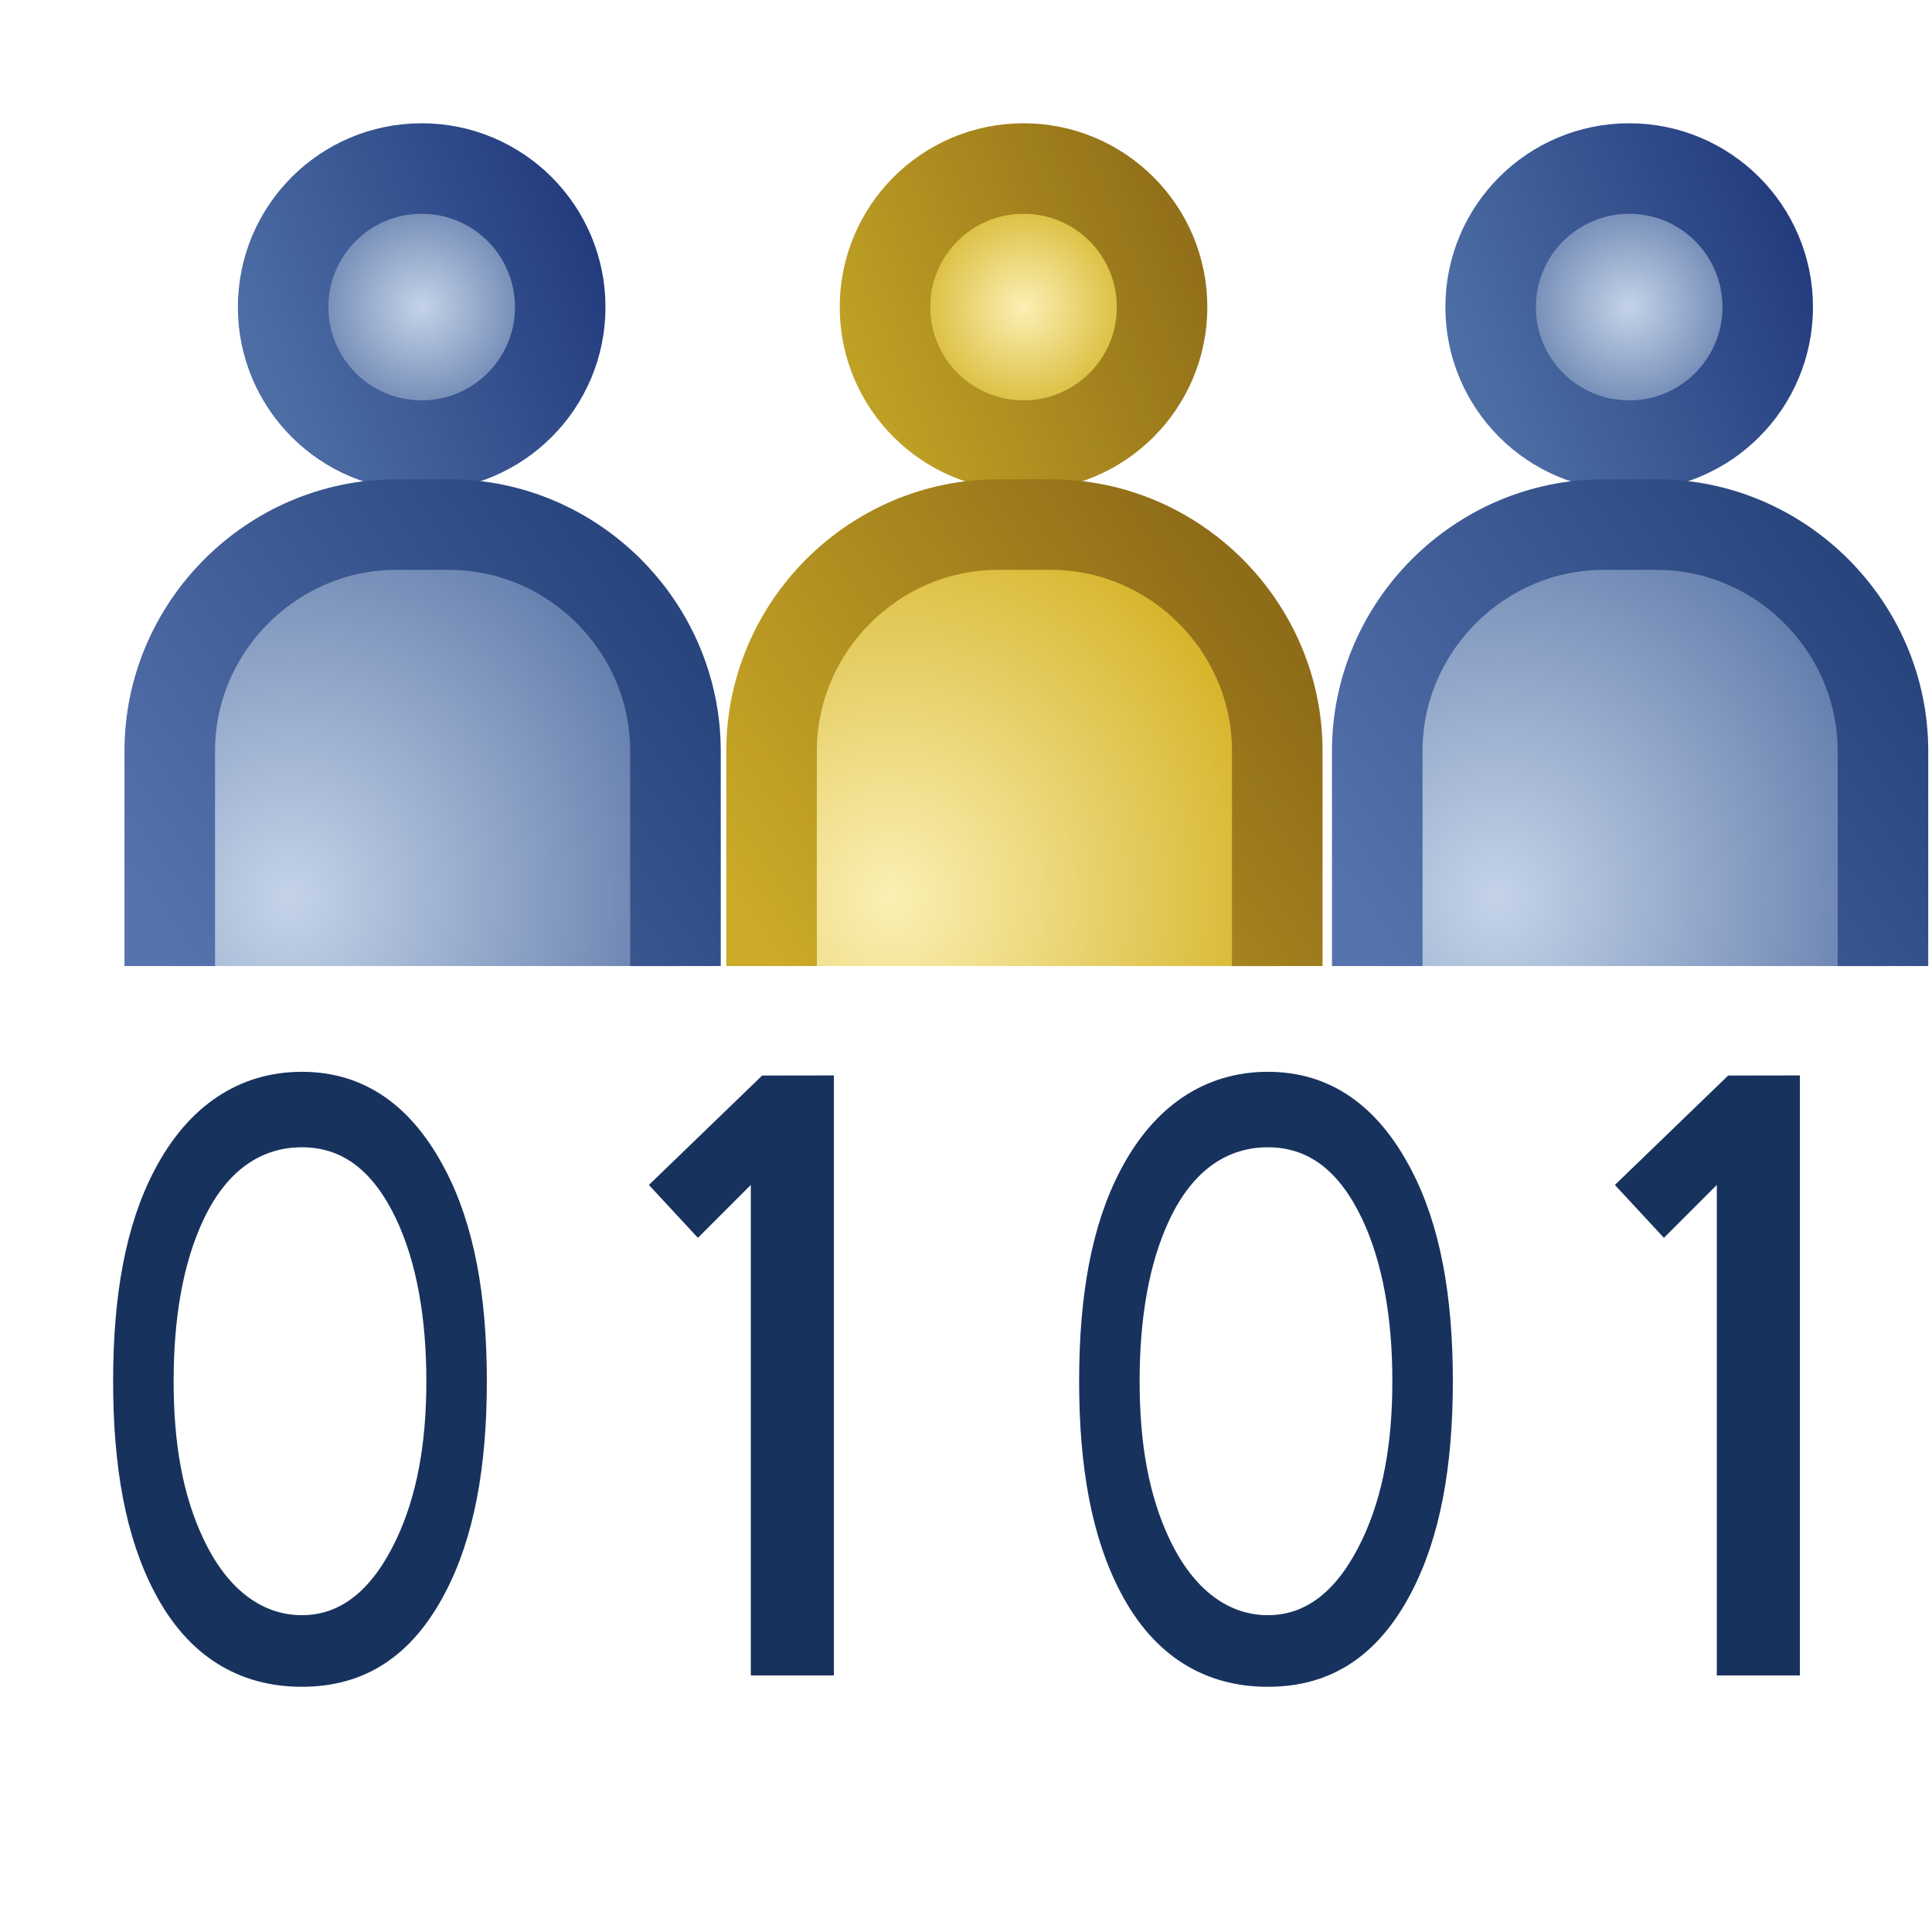
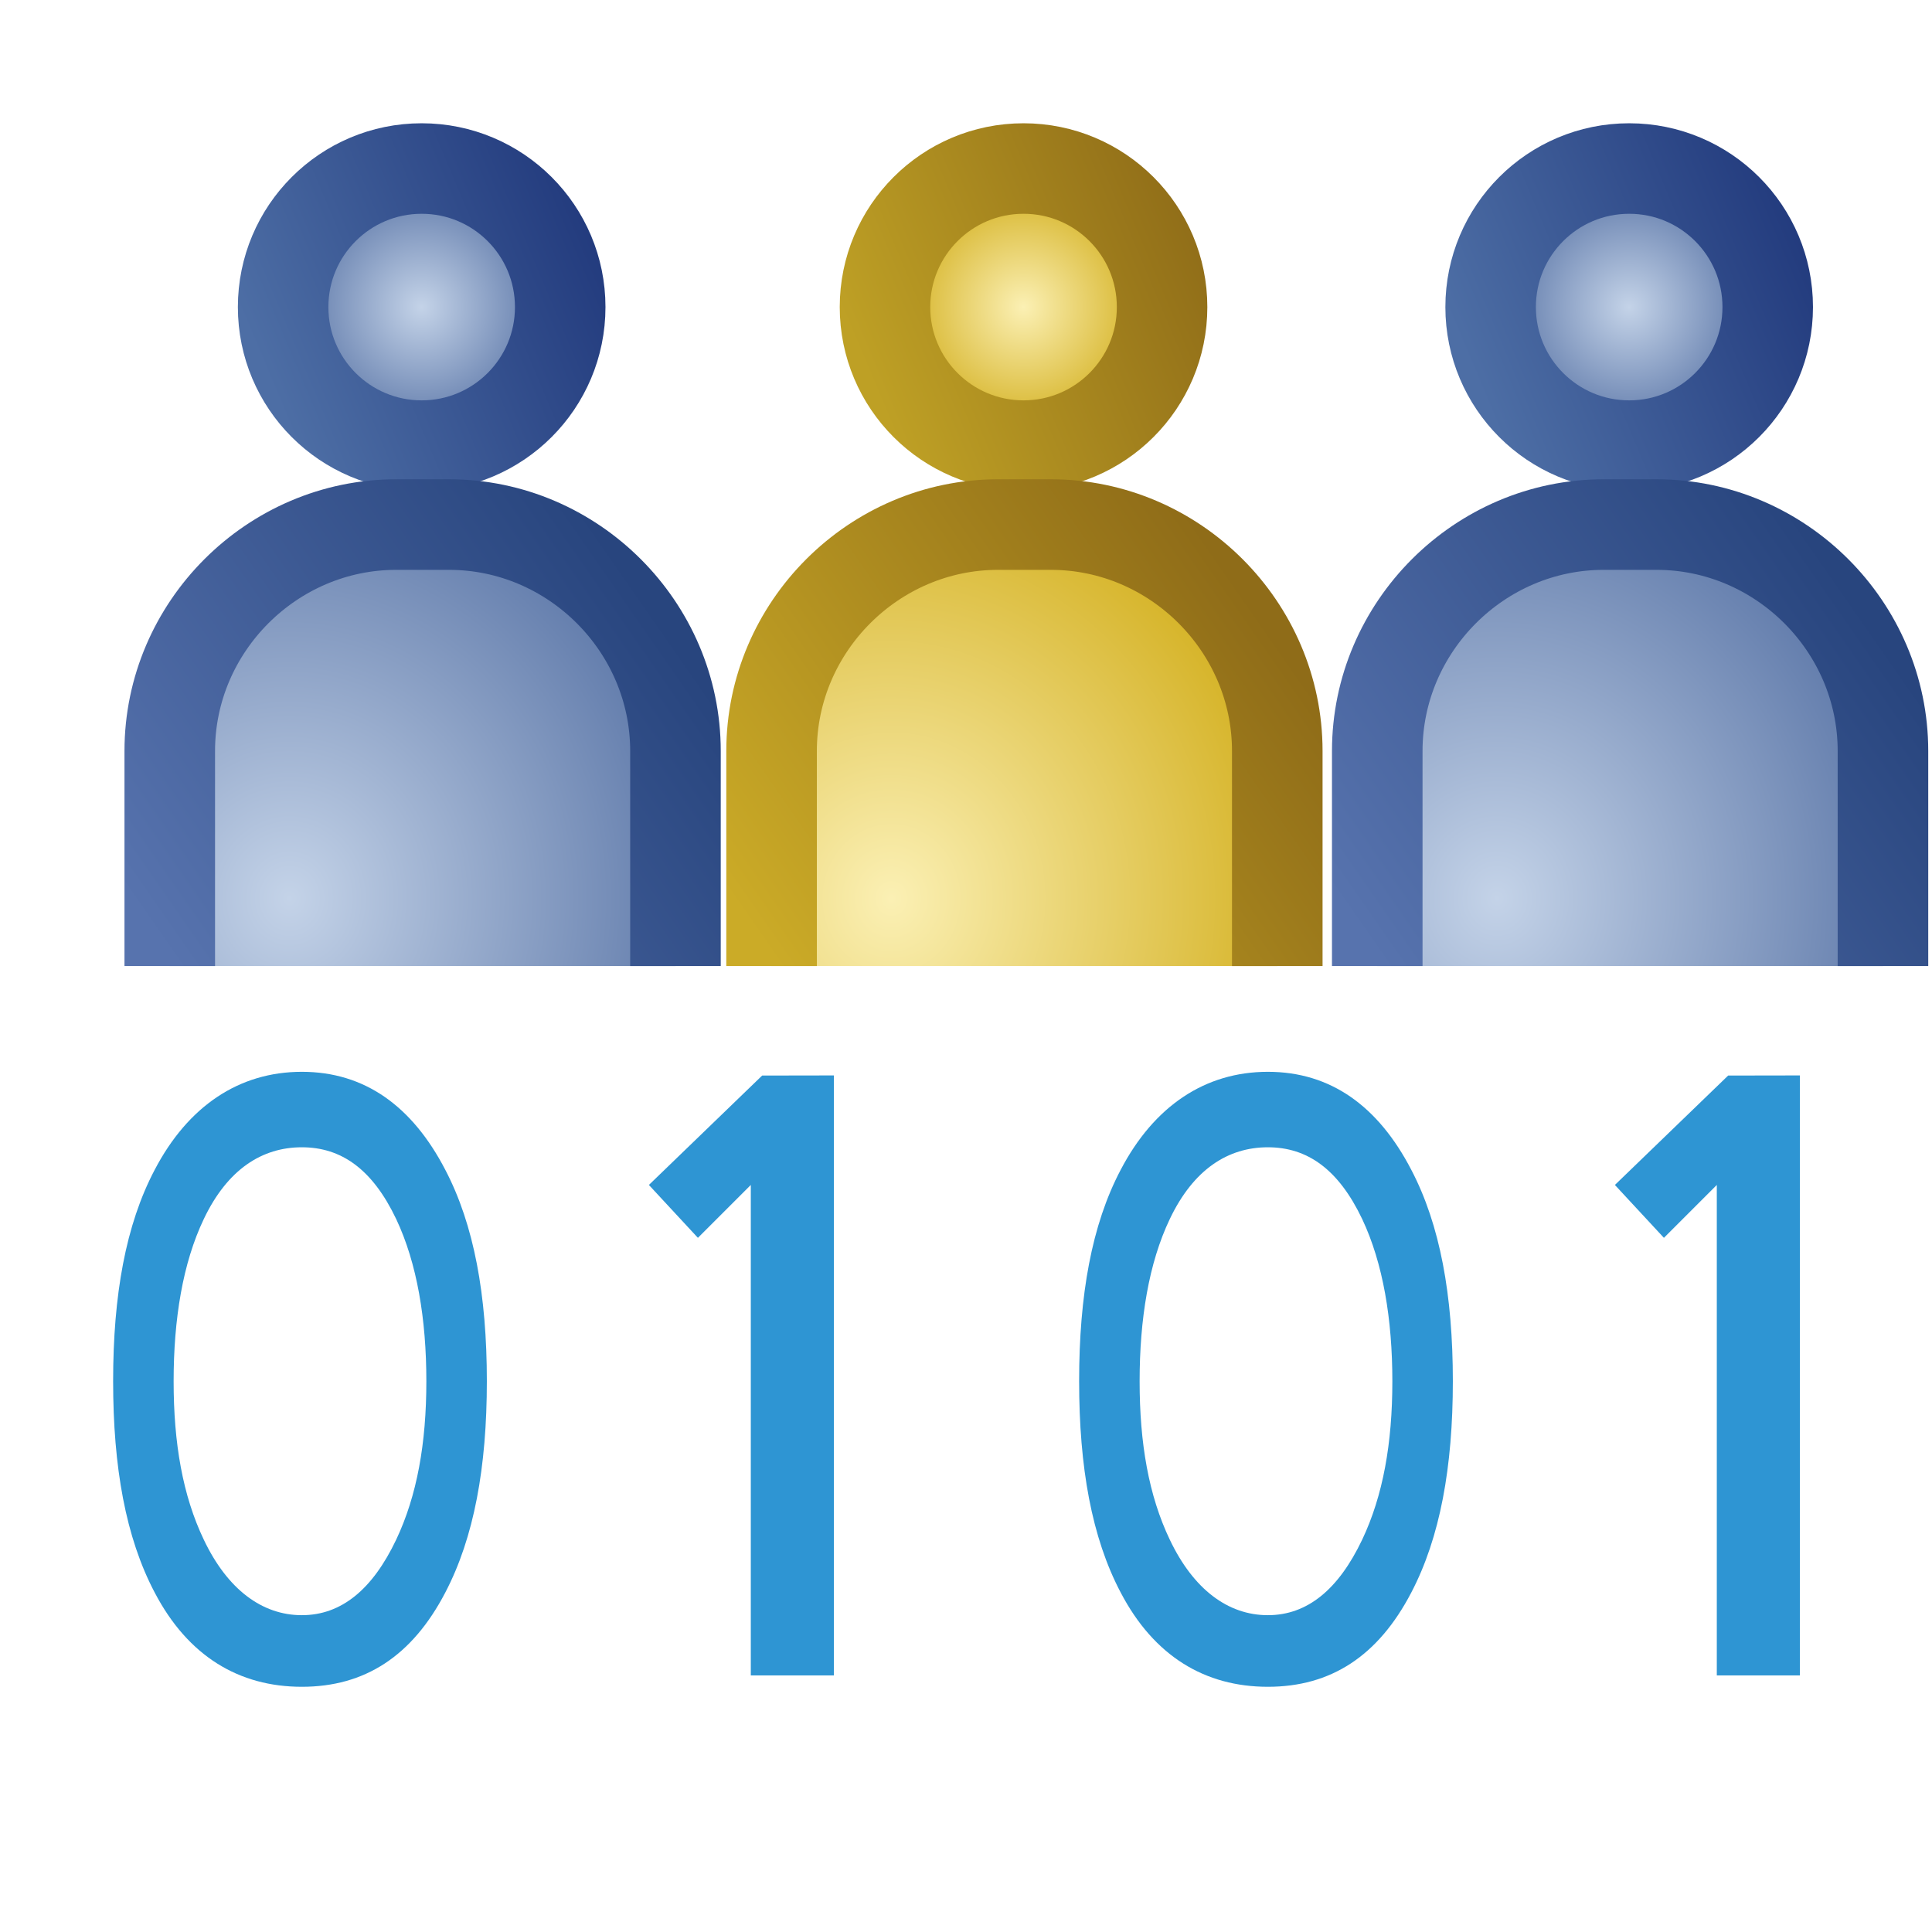
<svg xmlns="http://www.w3.org/2000/svg" xmlns:xlink="http://www.w3.org/1999/xlink" width="16" height="16" id="svg2" version="1.1">
  <defs id="defs4">
    <linearGradient id="linearGradient5139">
      <stop id="stop5141" offset="0" style="stop-color:#fbf0b4;stop-opacity:1" />
      <stop id="stop5143" offset="1" style="stop-color:#d6b429;stop-opacity:1" />
    </linearGradient>
    <linearGradient id="linearGradient5133">
      <stop id="stop5135" offset="0" style="stop-color:#bea025;stop-opacity:1" />
      <stop id="stop5137" offset="1" style="stop-color:#8f6c18;stop-opacity:1" />
    </linearGradient>
    <linearGradient id="linearGradient4901">
      <stop style="stop-color:#4d6ea5;stop-opacity:1" offset="0" id="stop4903" />
      <stop style="stop-color:#21397c;stop-opacity:1" offset="1" id="stop4905" />
    </linearGradient>
    <linearGradient id="linearGradient4877">
      <stop style="stop-color:#c4d3e8;stop-opacity:1;" offset="0" id="stop4879" />
      <stop style="stop-color:#647ead;stop-opacity:1" offset="1" id="stop4881" />
    </linearGradient>
    <radialGradient xlink:href="#linearGradient4877" id="radialGradient4883" cx="3.491" cy="2.543" fx="3.491" fy="2.543" r="1.29" gradientUnits="userSpaceOnUse" gradientTransform="matrix(0.6444985,0,0,0.6444985,1.241176,0.9039951)" />
    <linearGradient xlink:href="#linearGradient4901" id="linearGradient4908" x1="2.201" y1="2.543" x2="4.603" y2="1.532" gradientUnits="userSpaceOnUse" />
    <linearGradient id="linearGradient4887-7">
      <stop id="stop4889-4" offset="0" style="stop-color:#c4d3e8;stop-opacity:1;" />
      <stop id="stop4891-0" offset="1" style="stop-color:#647ead;stop-opacity:1" />
    </linearGradient>
    <linearGradient id="linearGradient4893-4">
      <stop style="stop-color:#5773ae;stop-opacity:1" offset="0" id="stop4895-8" />
      <stop style="stop-color:#28457e;stop-opacity:1" offset="1" id="stop4897-8" />
    </linearGradient>
    <radialGradient xlink:href="#linearGradient4887-7" id="radialGradient4975" gradientUnits="userSpaceOnUse" gradientTransform="matrix(1.323721,1.8264719e-5,-1.9675405e-5,1.425959,23.05805,-450.0946)" cx="-9.382" cy="1056.691" fx="-9.382" fy="1056.691" r="2.457" />
    <linearGradient xlink:href="#linearGradient4893-4" id="linearGradient4977" gradientUnits="userSpaceOnUse" gradientTransform="translate(20,0)" x1="-10.735" y1="1056.659" x2="-6.693" y2="1053.848" />
    <radialGradient xlink:href="#linearGradient4887-7-5" id="radialGradient4975-4" gradientUnits="userSpaceOnUse" gradientTransform="matrix(1.323721,1.8264719e-5,-1.9675405e-5,1.425959,33.05805,-450.0946)" cx="-9.382" cy="1056.691" fx="-9.382" fy="1056.691" r="2.457" />
    <linearGradient id="linearGradient4887-7-5">
      <stop id="stop4889-4-5" offset="0" style="stop-color:#c4d3e8;stop-opacity:1;" />
      <stop id="stop4891-0-1" offset="1" style="stop-color:#647ead;stop-opacity:1" />
    </linearGradient>
    <linearGradient xlink:href="#linearGradient4893-4-1" id="linearGradient4977-7" gradientUnits="userSpaceOnUse" gradientTransform="translate(30,-1.1467173e-6)" x1="-10.735" y1="1056.659" x2="-6.693" y2="1053.848" />
    <linearGradient id="linearGradient4893-4-1">
      <stop style="stop-color:#5773ae;stop-opacity:1" offset="0" id="stop4895-8-1" />
      <stop style="stop-color:#28457e;stop-opacity:1" offset="1" id="stop4897-8-5" />
    </linearGradient>
    <linearGradient id="linearGradient4877-7">
      <stop style="stop-color:#c4d3e8;stop-opacity:1;" offset="0" id="stop4879-6" />
      <stop style="stop-color:#647ead;stop-opacity:1" offset="1" id="stop4881-1" />
    </linearGradient>
    <linearGradient id="linearGradient4901-2">
      <stop style="stop-color:#4d6ea5;stop-opacity:1" offset="0" id="stop4903-3" />
      <stop style="stop-color:#21397c;stop-opacity:1" offset="1" id="stop4905-2" />
    </linearGradient>
    <radialGradient r="1.29" fy="2.543" fx="3.491" cy="2.543" cx="3.491" gradientTransform="matrix(0.6444985,0,0,0.6444985,1.241176,0.9039951)" gradientUnits="userSpaceOnUse" id="radialGradient5007" xlink:href="#linearGradient4877-7" />
    <linearGradient y2="1.532" x2="4.603" y1="2.543" x1="2.201" gradientUnits="userSpaceOnUse" id="linearGradient5009" xlink:href="#linearGradient4901-2" />
    <radialGradient xlink:href="#linearGradient4887-7-5-7" id="radialGradient4975-4-2" gradientUnits="userSpaceOnUse" gradientTransform="matrix(1.323721,1.8264719e-5,-1.9675405e-5,1.425959,28.04243,-450.0946)" cx="-9.382" cy="1056.691" fx="-9.382" fy="1056.691" r="2.457" />
    <linearGradient id="linearGradient4887-7-5-7">
      <stop id="stop4889-4-5-9" offset="0" style="stop-color:#fbf0b4;stop-opacity:1" />
      <stop id="stop4891-0-1-5" offset="1" style="stop-color:#d6b429;stop-opacity:1" />
    </linearGradient>
    <linearGradient xlink:href="#linearGradient4893-4-1-3" id="linearGradient4977-7-4" gradientUnits="userSpaceOnUse" gradientTransform="translate(24.98438,-1.1467173e-6)" x1="-10.735" y1="1056.659" x2="-6.693" y2="1053.848" />
    <linearGradient id="linearGradient4893-4-1-3">
      <stop style="stop-color:#cbab27;stop-opacity:1" offset="0" id="stop4895-8-1-1" />
      <stop style="stop-color:#8f6c18;stop-opacity:1" offset="1" id="stop4897-8-5-2" />
    </linearGradient>
    <radialGradient r="1.29" fy="2.543" fx="3.491" cy="2.543" cx="3.491" gradientTransform="matrix(0.6444985,0,0,0.6444985,1.241176,0.9039951)" gradientUnits="userSpaceOnUse" id="radialGradient5084" xlink:href="#linearGradient5139" />
    <linearGradient y2="1.532" x2="4.603" y1="2.543" x1="2.201" gradientUnits="userSpaceOnUse" id="linearGradient5086" xlink:href="#linearGradient5133" />
  </defs>
  <g id="layer1" style="display:inline" transform="translate(0,-1036.362)">
    <g style="display:inline" id="g8159" transform="translate(-8.220116,-12.9047)">
-       <path style="font-size:7.731px;font-style:normal;font-variant:normal;font-weight:normal;font-stretch:normal;text-align:start;line-height:125%;letter-spacing:0px;word-spacing:0px;writing-mode:lr-tb;text-anchor:start;fill:#17325d;fill-opacity:1;stroke:none;display:inline;font-family:Gautami;-inkscape-font-specification:Gautami" d="m 10.72,1058.143 c -0.52,0 -0.943,0.284 -1.219,0.812 -0.24,0.455 -0.344,1.038 -0.344,1.75 -2e-7,0.712 0.104,1.295 0.344,1.75 0.276,0.528 0.699,0.781 1.219,0.781 0.52,0 0.913,-0.253 1.188,-0.781 0.238,-0.455 0.344,-1.038 0.344,-1.75 -3e-6,-0.712 -0.106,-1.295 -0.344,-1.75 -0.274,-0.528 -0.668,-0.812 -1.188,-0.812 z m 8,0 c -0.52,0 -0.943,0.284 -1.219,0.812 -0.24,0.455 -0.344,1.038 -0.344,1.75 0,0.712 0.104,1.295 0.344,1.75 0.276,0.528 0.699,0.781 1.219,0.781 0.52,0 0.913,-0.253 1.188,-0.781 0.238,-0.455 0.344,-1.038 0.344,-1.75 -3e-6,-0.712 -0.106,-1.295 -0.344,-1.75 -0.274,-0.528 -0.668,-0.812 -1.188,-0.812 z m -4.188,0.031 -0.938,0.906 0.406,0.438 0.438,-0.438 0,4.062 0.688,0 0,-4.969 z m 8,0 -0.938,0.906 0.406,0.438 0.438,-0.438 0,4.062 0.688,0 0,-4.969 z m -11.812,0.594 c 0.327,0 0.585,0.182 0.781,0.594 0.173,0.366 0.25,0.83 0.25,1.344 -2e-6,0.513 -0.077,0.947 -0.25,1.312 -0.196,0.412 -0.454,0.625 -0.781,0.625 -0.329,0 -0.616,-0.213 -0.812,-0.625 -0.175,-0.366 -0.25,-0.799 -0.25,-1.312 -7e-7,-0.513 0.075,-0.978 0.25,-1.344 0.196,-0.412 0.483,-0.594 0.812,-0.594 z m 8,0 c 0.327,0 0.585,0.182 0.781,0.594 0.173,0.366 0.25,0.83 0.25,1.344 -3e-6,0.513 -0.077,0.947 -0.25,1.312 -0.196,0.412 -0.454,0.625 -0.781,0.625 -0.329,0 -0.616,-0.213 -0.812,-0.625 -0.175,-0.366 -0.25,-0.799 -0.25,-1.312 0,-0.513 0.075,-0.978 0.25,-1.344 0.196,-0.412 0.483,-0.594 0.812,-0.594 z" id="text4105-1-1" />
+       <path style="font-size:7.731px;font-style:normal;font-variant:normal;font-weight:normal;font-stretch:normal;text-align:start;line-height:125%;letter-spacing:0px;word-spacing:0px;writing-mode:lr-tb;text-anchor:start;fill:#2e95d3;fill-opacity:1;stroke:none;display:inline;font-family:Gautami;-inkscape-font-specification:Gautami" d="m 10.72,1058.143 c -0.52,0 -0.943,0.284 -1.219,0.812 -0.24,0.455 -0.344,1.038 -0.344,1.75 -2e-7,0.712 0.104,1.295 0.344,1.75 0.276,0.528 0.699,0.781 1.219,0.781 0.52,0 0.913,-0.253 1.188,-0.781 0.238,-0.455 0.344,-1.038 0.344,-1.75 -3e-6,-0.712 -0.106,-1.295 -0.344,-1.75 -0.274,-0.528 -0.668,-0.812 -1.188,-0.812 z m 8,0 c -0.52,0 -0.943,0.284 -1.219,0.812 -0.24,0.455 -0.344,1.038 -0.344,1.75 0,0.712 0.104,1.295 0.344,1.75 0.276,0.528 0.699,0.781 1.219,0.781 0.52,0 0.913,-0.253 1.188,-0.781 0.238,-0.455 0.344,-1.038 0.344,-1.75 -3e-6,-0.712 -0.106,-1.295 -0.344,-1.75 -0.274,-0.528 -0.668,-0.812 -1.188,-0.812 z m -4.188,0.031 -0.938,0.906 0.406,0.438 0.438,-0.438 0,4.062 0.688,0 0,-4.969 z m 8,0 -0.938,0.906 0.406,0.438 0.438,-0.438 0,4.062 0.688,0 0,-4.969 z m -11.812,0.594 c 0.327,0 0.585,0.182 0.781,0.594 0.173,0.366 0.25,0.83 0.25,1.344 -2e-6,0.513 -0.077,0.947 -0.25,1.312 -0.196,0.412 -0.454,0.625 -0.781,0.625 -0.329,0 -0.616,-0.213 -0.812,-0.625 -0.175,-0.366 -0.25,-0.799 -0.25,-1.312 -7e-7,-0.513 0.075,-0.978 0.25,-1.344 0.196,-0.412 0.483,-0.594 0.812,-0.594 z m 8,0 c 0.327,0 0.585,0.182 0.781,0.594 0.173,0.366 0.25,0.83 0.25,1.344 -3e-6,0.513 -0.077,0.947 -0.25,1.312 -0.196,0.412 -0.454,0.625 -0.781,0.625 -0.329,0 -0.616,-0.213 -0.812,-0.625 -0.175,-0.366 -0.25,-0.799 -0.25,-1.312 0,-0.513 0.075,-0.978 0.25,-1.344 0.196,-0.412 0.483,-0.594 0.812,-0.594 z" id="text4105-1-1" />
      <path style="fill:url(#radialGradient4883);fill-opacity:1;stroke:url(#linearGradient4908);stroke-width:0.635;stroke-linecap:round;stroke-linejoin:round;stroke-miterlimit:4;stroke-opacity:1;stroke-dasharray:none;stroke-dashoffset:0" id="path4105" d="m 4.464,2.543 c 0,0.537 -0.435,0.972 -0.972,0.972 -0.537,0 -0.972,-0.435 -0.972,-0.972 0,-0.537 0.435,-0.972 0.972,-0.972 0.537,0 0.972,0.435 0.972,0.972 z" transform="matrix(1.180415,0,0,1.180415,7.590226,1048.808)" />
      <path style="fill:url(#radialGradient4975);fill-opacity:1;stroke:url(#linearGradient4977);stroke-width:0.75;stroke-linecap:butt;stroke-linejoin:round;stroke-miterlimit:4;stroke-opacity:1;stroke-dasharray:none;stroke-dashoffset:0;display:inline" d="m 13.814,1057.267 0,-1.781 c 0,-1.028 -0.847,-1.875 -1.875,-1.875 l -0.438,0 c -1.028,0 -1.875,0.847 -1.875,1.875 l 0,1.781" id="rect4875-2" />
      <path style="fill:url(#radialGradient5007);fill-opacity:1;stroke:url(#linearGradient5009);stroke-width:0.635;stroke-linecap:round;stroke-linejoin:round;stroke-miterlimit:4;stroke-opacity:1;stroke-dasharray:none;stroke-dashoffset:0;display:inline" id="path4105-2" d="m 4.464,2.543 c 0,0.537 -0.435,0.972 -0.972,0.972 -0.537,0 -0.972,-0.435 -0.972,-0.972 0,-0.537 0.435,-0.972 0.972,-0.972 0.537,0 0.972,0.435 0.972,0.972 z" transform="matrix(1.180415,0,0,1.180415,17.59023,1048.808)" />
      <path style="fill:url(#radialGradient4975-4);fill-opacity:1;stroke:url(#linearGradient4977-7);stroke-width:0.75;stroke-linecap:butt;stroke-linejoin:round;stroke-miterlimit:4;stroke-opacity:1;stroke-dasharray:none;stroke-dashoffset:0;display:inline" d="m 23.814,1057.267 0,-1.781 c 0,-1.028 -0.847,-1.875 -1.875,-1.875 l -0.438,0 c -1.028,0 -1.875,0.847 -1.875,1.875 l 0,1.781" id="rect4875-2-1" />
      <path style="fill:url(#radialGradient5084);fill-opacity:1;stroke:url(#linearGradient5086);stroke-width:0.635;stroke-linecap:round;stroke-linejoin:round;stroke-miterlimit:4;stroke-opacity:1;stroke-dasharray:none;stroke-dashoffset:0;display:inline" id="path4105-2-3" d="m 4.464,2.543 c 0,0.537 -0.435,0.972 -0.972,0.972 -0.537,0 -0.972,-0.435 -0.972,-0.972 0,-0.537 0.435,-0.972 0.972,-0.972 0.537,0 0.972,0.435 0.972,0.972 z" transform="matrix(1.180415,0,0,1.180415,12.5746,1048.808)" />
      <path style="fill:url(#radialGradient4975-4-2);fill-opacity:1;stroke:url(#linearGradient4977-7-4);stroke-width:0.75;stroke-linecap:butt;stroke-linejoin:round;stroke-miterlimit:4;stroke-opacity:1;stroke-dasharray:none;stroke-dashoffset:0;display:inline" d="m 18.798,1057.267 0,-1.781 c 0,-1.028 -0.847,-1.875 -1.875,-1.875 l -0.438,0 c -1.028,0 -1.875,0.847 -1.875,1.875 l 0,1.781" id="rect4875-2-1-3" />
    </g>
  </g>
</svg>
